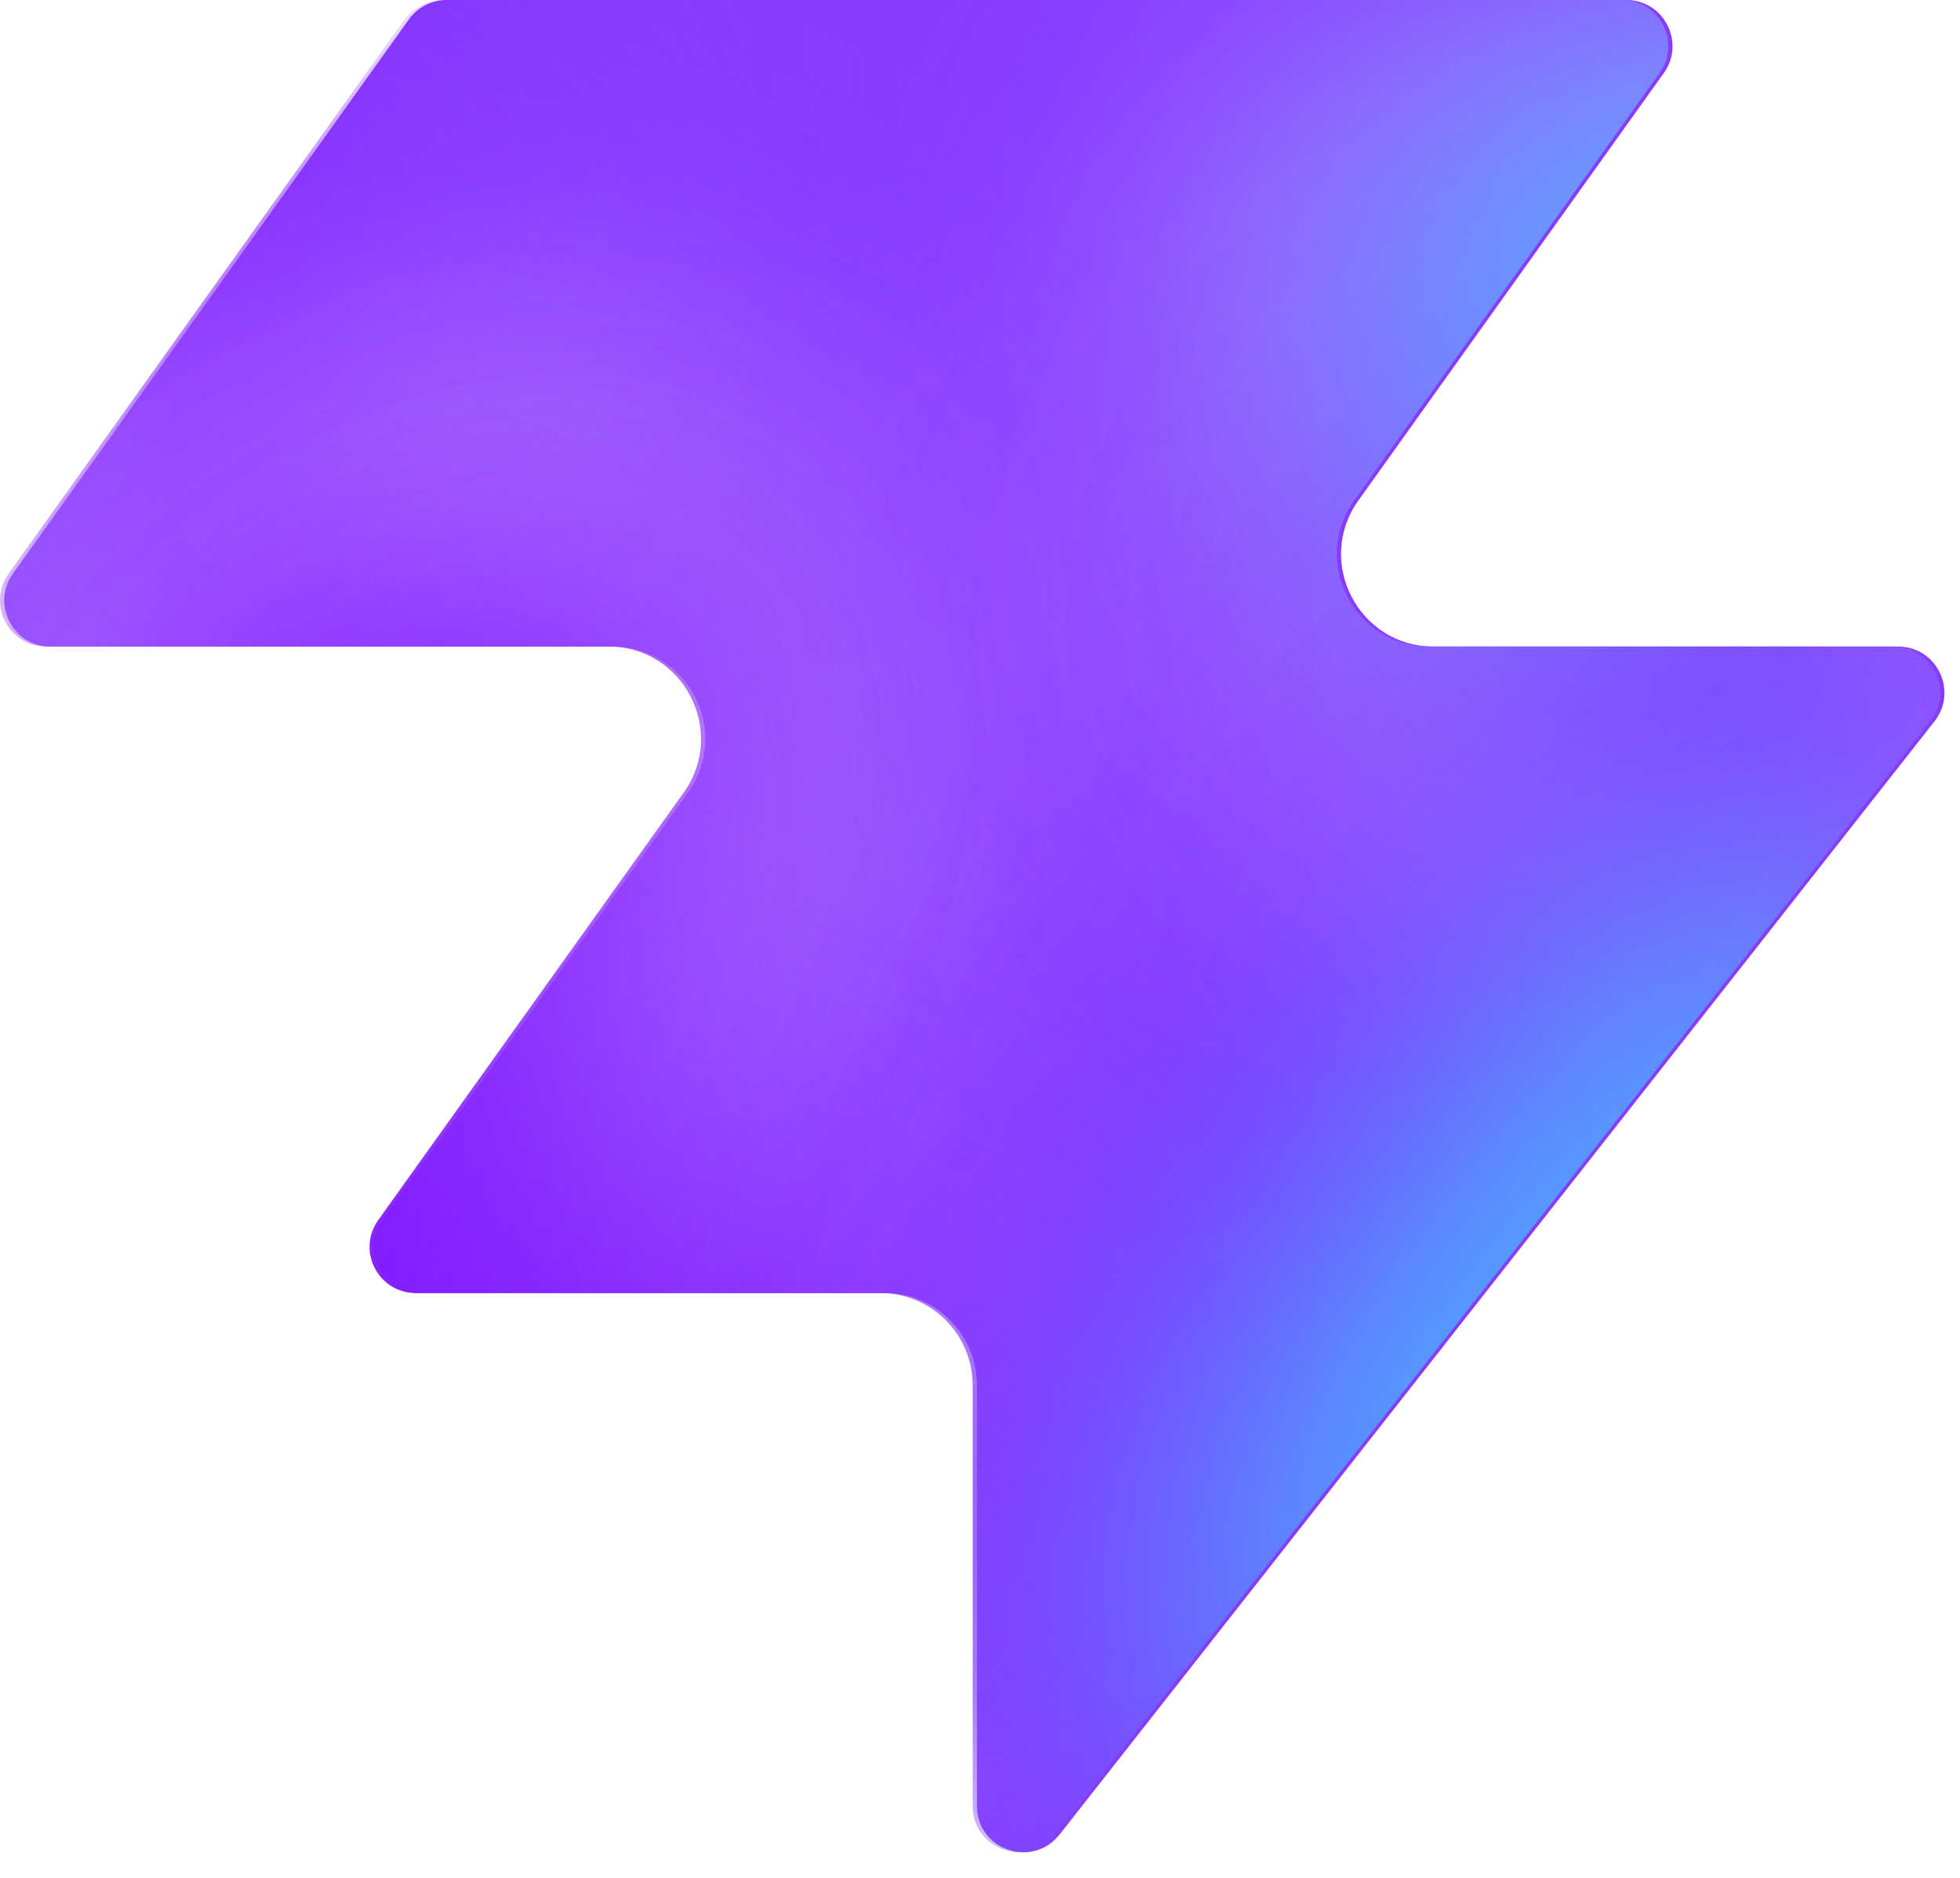
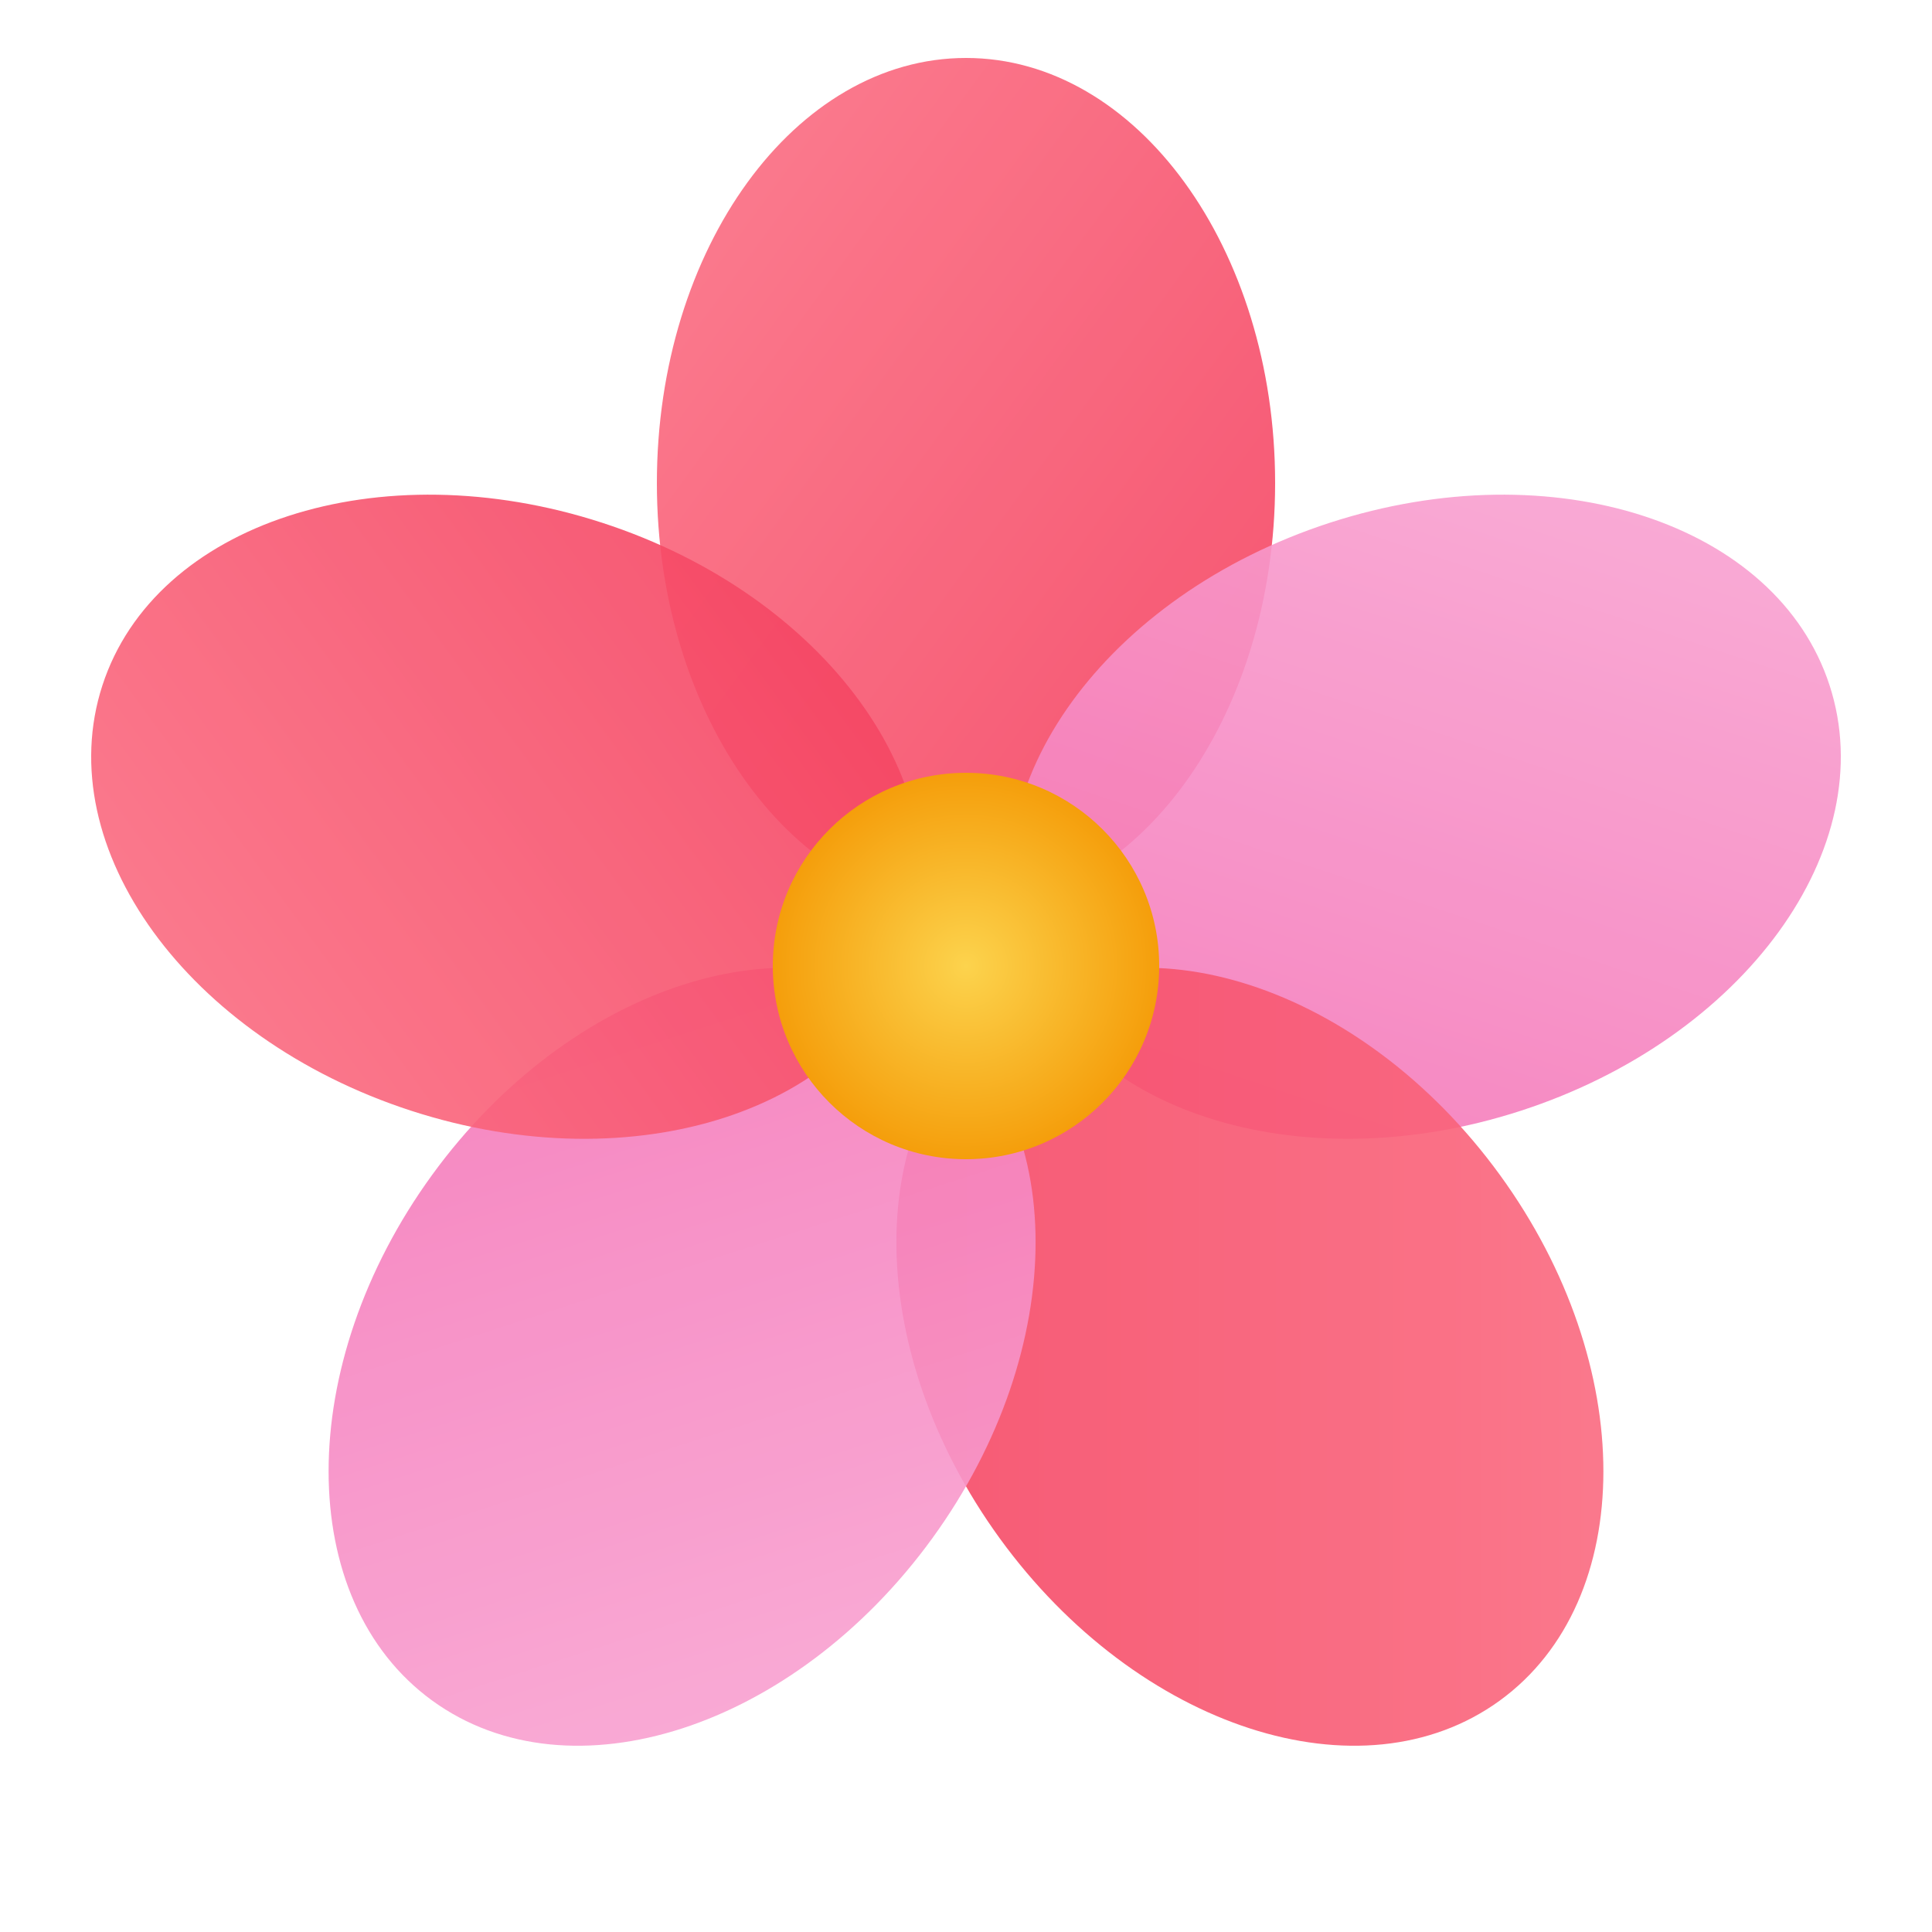
- <svg xmlns="http://www.w3.org/2000/svg" width="48" height="46" fill="none" viewBox="0 0 48 46">
-   <path fill="#863bff" d="M25.946 44.938c-.664.845-2.021.375-2.021-.698V33.937a2.26 2.26 0 0 0-2.262-2.262H10.287c-.92 0-1.456-1.04-.92-1.788l7.48-10.471c1.07-1.497 0-3.578-1.842-3.578H1.237c-.92 0-1.456-1.04-.92-1.788L10.013.474c.214-.297.556-.474.92-.474h28.894c.92 0 1.456 1.04.92 1.788l-7.48 10.471c-1.07 1.498 0 3.579 1.842 3.579h11.377c.943 0 1.473 1.088.89 1.83L25.947 44.94z" style="fill:#863bff;fill:color(display-p3 .525 .23 1);fill-opacity:1" />
-   <mask id="a" width="48" height="46" x="0" y="0" maskUnits="userSpaceOnUse" style="mask-type:alpha">
-     <path fill="#000" d="M25.842 44.938c-.664.844-2.021.375-2.021-.698V33.937a2.26 2.26 0 0 0-2.262-2.262H10.183c-.92 0-1.456-1.04-.92-1.788l7.48-10.471c1.07-1.498 0-3.579-1.842-3.579H1.133c-.92 0-1.456-1.04-.92-1.787L9.91.473c.214-.297.556-.474.92-.474h28.894c.92 0 1.456 1.04.92 1.788l-7.48 10.471c-1.07 1.498 0 3.578 1.842 3.578h11.377c.943 0 1.473 1.088.89 1.832L25.843 44.94z" style="fill:#000;fill-opacity:1" />
-   </mask>
-   <g mask="url(#a)">
-     <g filter="url(#b)">
-       <ellipse cx="5.508" cy="14.704" fill="#ede6ff" rx="5.508" ry="14.704" style="fill:#ede6ff;fill:color(display-p3 .927 .903 1);fill-opacity:1" transform="matrix(.00324 1 1 -.00324 -4.47 31.516)" />
-     </g>
-     <g filter="url(#c)">
-       <ellipse cx="10.399" cy="29.851" fill="#ede6ff" rx="10.399" ry="29.851" style="fill:#ede6ff;fill:color(display-p3 .927 .903 1);fill-opacity:1" transform="matrix(.00324 1 1 -.00324 -39.328 7.883)" />
-     </g>
-     <g filter="url(#d)">
-       <ellipse cx="5.508" cy="30.487" fill="#7e14ff" rx="5.508" ry="30.487" style="fill:#7e14ff;fill:color(display-p3 .492 .077 1);fill-opacity:1" transform="rotate(89.814 -25.913 -14.639)scale(1 -1)" />
-     </g>
-     <g filter="url(#e)">
-       <ellipse cx="5.508" cy="30.599" fill="#7e14ff" rx="5.508" ry="30.599" style="fill:#7e14ff;fill:color(display-p3 .492 .077 1);fill-opacity:1" transform="rotate(89.814 -32.644 -3.334)scale(1 -1)" />
-     </g>
-     <g filter="url(#f)">
-       <ellipse cx="5.508" cy="30.599" fill="#7e14ff" rx="5.508" ry="30.599" style="fill:#7e14ff;fill:color(display-p3 .492 .077 1);fill-opacity:1" transform="matrix(.00324 1 1 -.00324 -34.34 30.47)" />
-     </g>
-     <g filter="url(#g)">
-       <ellipse cx="14.072" cy="22.078" fill="#ede6ff" rx="14.072" ry="22.078" style="fill:#ede6ff;fill:color(display-p3 .927 .903 1);fill-opacity:1" transform="rotate(93.35 24.506 48.493)scale(-1 1)" />
-     </g>
-     <g filter="url(#h)">
-       <ellipse cx="3.47" cy="21.501" fill="#7e14ff" rx="3.47" ry="21.501" style="fill:#7e14ff;fill:color(display-p3 .492 .077 1);fill-opacity:1" transform="rotate(89.009 28.708 47.59)scale(-1 1)" />
-     </g>
-     <g filter="url(#i)">
-       <ellipse cx="3.47" cy="21.501" fill="#7e14ff" rx="3.47" ry="21.501" style="fill:#7e14ff;fill:color(display-p3 .492 .077 1);fill-opacity:1" transform="rotate(89.009 28.708 47.59)scale(-1 1)" />
-     </g>
-     <g filter="url(#j)">
-       <ellipse cx=".387" cy="8.972" fill="#7e14ff" rx="4.407" ry="29.108" style="fill:#7e14ff;fill:color(display-p3 .492 .077 1);fill-opacity:1" transform="rotate(39.51 .387 8.972)" />
-     </g>
-     <g filter="url(#k)">
-       <ellipse cx="47.523" cy="-6.092" fill="#7e14ff" rx="4.407" ry="29.108" style="fill:#7e14ff;fill:color(display-p3 .492 .077 1);fill-opacity:1" transform="rotate(37.892 47.523 -6.092)" />
-     </g>
-     <g filter="url(#l)">
-       <ellipse cx="41.412" cy="6.333" fill="#47bfff" rx="5.971" ry="9.665" style="fill:#47bfff;fill:color(display-p3 .28 .748 1);fill-opacity:1" transform="rotate(37.892 41.412 6.333)" />
-     </g>
-     <g filter="url(#m)">
-       <ellipse cx="-1.879" cy="38.332" fill="#7e14ff" rx="4.407" ry="29.108" style="fill:#7e14ff;fill:color(display-p3 .492 .077 1);fill-opacity:1" transform="rotate(37.892 -1.88 38.332)" />
-     </g>
-     <g filter="url(#n)">
-       <ellipse cx="-1.879" cy="38.332" fill="#7e14ff" rx="4.407" ry="29.108" style="fill:#7e14ff;fill:color(display-p3 .492 .077 1);fill-opacity:1" transform="rotate(37.892 -1.88 38.332)" />
-     </g>
-     <g filter="url(#o)">
-       <ellipse cx="35.651" cy="29.907" fill="#7e14ff" rx="4.407" ry="29.108" style="fill:#7e14ff;fill:color(display-p3 .492 .077 1);fill-opacity:1" transform="rotate(37.892 35.651 29.907)" />
-     </g>
-     <g filter="url(#p)">
-       <ellipse cx="38.418" cy="32.4" fill="#47bfff" rx="5.971" ry="15.297" style="fill:#47bfff;fill:color(display-p3 .28 .748 1);fill-opacity:1" transform="rotate(37.892 38.418 32.4)" />
-     </g>
-   </g>
+ <svg xmlns="http://www.w3.org/2000/svg" viewBox="0 0 100 100" width="48" height="48">
  <defs>
-     <filter id="b" width="60.045" height="41.654" x="-19.77" y="16.149" color-interpolation-filters="sRGB" filterUnits="userSpaceOnUse">
-       <feFlood flood-opacity="0" result="BackgroundImageFix" />
-       <feBlend in="SourceGraphic" in2="BackgroundImageFix" result="shape" />
-       <feGaussianBlur result="effect1_foregroundBlur_2002_17158" stdDeviation="7.659" />
-     </filter>
-     <filter id="c" width="90.34" height="51.437" x="-54.613" y="-7.533" color-interpolation-filters="sRGB" filterUnits="userSpaceOnUse">
-       <feFlood flood-opacity="0" result="BackgroundImageFix" />
-       <feBlend in="SourceGraphic" in2="BackgroundImageFix" result="shape" />
-       <feGaussianBlur result="effect1_foregroundBlur_2002_17158" stdDeviation="7.659" />
-     </filter>
-     <filter id="d" width="79.355" height="29.4" x="-49.64" y="2.03" color-interpolation-filters="sRGB" filterUnits="userSpaceOnUse">
-       <feFlood flood-opacity="0" result="BackgroundImageFix" />
-       <feBlend in="SourceGraphic" in2="BackgroundImageFix" result="shape" />
-       <feGaussianBlur result="effect1_foregroundBlur_2002_17158" stdDeviation="4.596" />
-     </filter>
-     <filter id="e" width="79.579" height="29.4" x="-45.045" y="20.029" color-interpolation-filters="sRGB" filterUnits="userSpaceOnUse">
-       <feFlood flood-opacity="0" result="BackgroundImageFix" />
-       <feBlend in="SourceGraphic" in2="BackgroundImageFix" result="shape" />
-       <feGaussianBlur result="effect1_foregroundBlur_2002_17158" stdDeviation="4.596" />
-     </filter>
-     <filter id="f" width="79.579" height="29.4" x="-43.513" y="21.178" color-interpolation-filters="sRGB" filterUnits="userSpaceOnUse">
-       <feFlood flood-opacity="0" result="BackgroundImageFix" />
-       <feBlend in="SourceGraphic" in2="BackgroundImageFix" result="shape" />
-       <feGaussianBlur result="effect1_foregroundBlur_2002_17158" stdDeviation="4.596" />
-     </filter>
-     <filter id="g" width="74.749" height="58.852" x="15.756" y="-17.901" color-interpolation-filters="sRGB" filterUnits="userSpaceOnUse">
-       <feFlood flood-opacity="0" result="BackgroundImageFix" />
-       <feBlend in="SourceGraphic" in2="BackgroundImageFix" result="shape" />
-       <feGaussianBlur result="effect1_foregroundBlur_2002_17158" stdDeviation="7.659" />
-     </filter>
-     <filter id="h" width="61.377" height="25.362" x="23.548" y="2.284" color-interpolation-filters="sRGB" filterUnits="userSpaceOnUse">
-       <feFlood flood-opacity="0" result="BackgroundImageFix" />
-       <feBlend in="SourceGraphic" in2="BackgroundImageFix" result="shape" />
-       <feGaussianBlur result="effect1_foregroundBlur_2002_17158" stdDeviation="4.596" />
-     </filter>
-     <filter id="i" width="61.377" height="25.362" x="23.548" y="2.284" color-interpolation-filters="sRGB" filterUnits="userSpaceOnUse">
-       <feFlood flood-opacity="0" result="BackgroundImageFix" />
-       <feBlend in="SourceGraphic" in2="BackgroundImageFix" result="shape" />
-       <feGaussianBlur result="effect1_foregroundBlur_2002_17158" stdDeviation="4.596" />
-     </filter>
-     <filter id="j" width="56.045" height="63.649" x="-27.636" y="-22.853" color-interpolation-filters="sRGB" filterUnits="userSpaceOnUse">
-       <feFlood flood-opacity="0" result="BackgroundImageFix" />
-       <feBlend in="SourceGraphic" in2="BackgroundImageFix" result="shape" />
-       <feGaussianBlur result="effect1_foregroundBlur_2002_17158" stdDeviation="4.596" />
-     </filter>
-     <filter id="k" width="54.814" height="64.646" x="20.116" y="-38.415" color-interpolation-filters="sRGB" filterUnits="userSpaceOnUse">
-       <feFlood flood-opacity="0" result="BackgroundImageFix" />
-       <feBlend in="SourceGraphic" in2="BackgroundImageFix" result="shape" />
-       <feGaussianBlur result="effect1_foregroundBlur_2002_17158" stdDeviation="4.596" />
-     </filter>
-     <filter id="l" width="33.541" height="35.313" x="24.641" y="-11.323" color-interpolation-filters="sRGB" filterUnits="userSpaceOnUse">
-       <feFlood flood-opacity="0" result="BackgroundImageFix" />
-       <feBlend in="SourceGraphic" in2="BackgroundImageFix" result="shape" />
-       <feGaussianBlur result="effect1_foregroundBlur_2002_17158" stdDeviation="4.596" />
-     </filter>
-     <filter id="m" width="54.814" height="64.646" x="-29.286" y="6.009" color-interpolation-filters="sRGB" filterUnits="userSpaceOnUse">
-       <feFlood flood-opacity="0" result="BackgroundImageFix" />
-       <feBlend in="SourceGraphic" in2="BackgroundImageFix" result="shape" />
-       <feGaussianBlur result="effect1_foregroundBlur_2002_17158" stdDeviation="4.596" />
-     </filter>
-     <filter id="n" width="54.814" height="64.646" x="-29.286" y="6.009" color-interpolation-filters="sRGB" filterUnits="userSpaceOnUse">
-       <feFlood flood-opacity="0" result="BackgroundImageFix" />
-       <feBlend in="SourceGraphic" in2="BackgroundImageFix" result="shape" />
-       <feGaussianBlur result="effect1_foregroundBlur_2002_17158" stdDeviation="4.596" />
-     </filter>
-     <filter id="o" width="54.814" height="64.646" x="8.244" y="-2.416" color-interpolation-filters="sRGB" filterUnits="userSpaceOnUse">
-       <feFlood flood-opacity="0" result="BackgroundImageFix" />
-       <feBlend in="SourceGraphic" in2="BackgroundImageFix" result="shape" />
-       <feGaussianBlur result="effect1_foregroundBlur_2002_17158" stdDeviation="4.596" />
-     </filter>
-     <filter id="p" width="39.409" height="43.623" x="18.713" y="10.588" color-interpolation-filters="sRGB" filterUnits="userSpaceOnUse">
-       <feFlood flood-opacity="0" result="BackgroundImageFix" />
-       <feBlend in="SourceGraphic" in2="BackgroundImageFix" result="shape" />
-       <feGaussianBlur result="effect1_foregroundBlur_2002_17158" stdDeviation="4.596" />
-     </filter>
+     <radialGradient id="center" cx="50%" cy="50%" r="50%">
+       <stop offset="0%" stop-color="#fcd34d" />
+       <stop offset="100%" stop-color="#f59e0b" />
+     </radialGradient>
+     <linearGradient id="petal1" x1="0%" y1="0%" x2="100%" y2="100%">
+       <stop offset="0%" stop-color="#fb7185" />
+       <stop offset="100%" stop-color="#f43f5e" />
+     </linearGradient>
+     <linearGradient id="petal2" x1="0%" y1="0%" x2="100%" y2="100%">
+       <stop offset="0%" stop-color="#f9a8d4" />
+       <stop offset="100%" stop-color="#f472b6" />
+     </linearGradient>
  </defs>
+   <ellipse cx="50" cy="25" rx="16" ry="22" fill="url(#petal1)" opacity="0.9" />
+   <ellipse cx="50" cy="25" rx="16" ry="22" fill="url(#petal2)" opacity="0.9" transform="rotate(72 50 50)" />
+   <ellipse cx="50" cy="25" rx="16" ry="22" fill="url(#petal1)" opacity="0.9" transform="rotate(144 50 50)" />
+   <ellipse cx="50" cy="25" rx="16" ry="22" fill="url(#petal2)" opacity="0.9" transform="rotate(216 50 50)" />
+   <ellipse cx="50" cy="25" rx="16" ry="22" fill="url(#petal1)" opacity="0.9" transform="rotate(288 50 50)" />
+   <circle cx="50" cy="50" r="10" fill="url(#center)" />
</svg>
